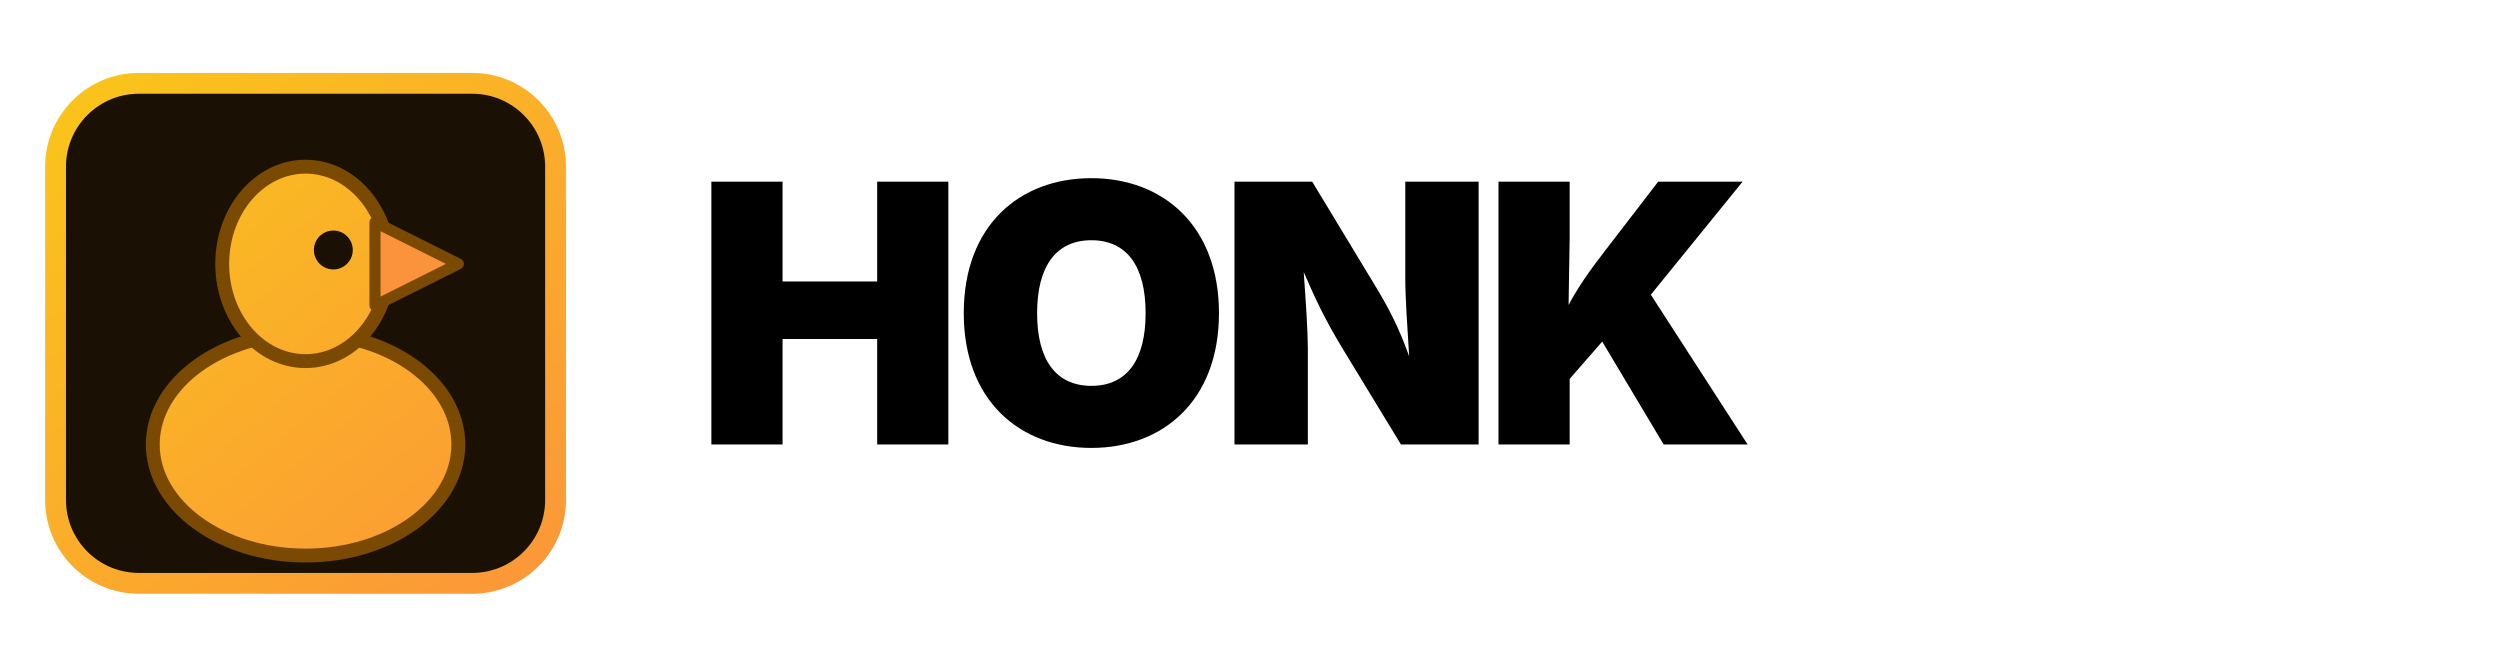
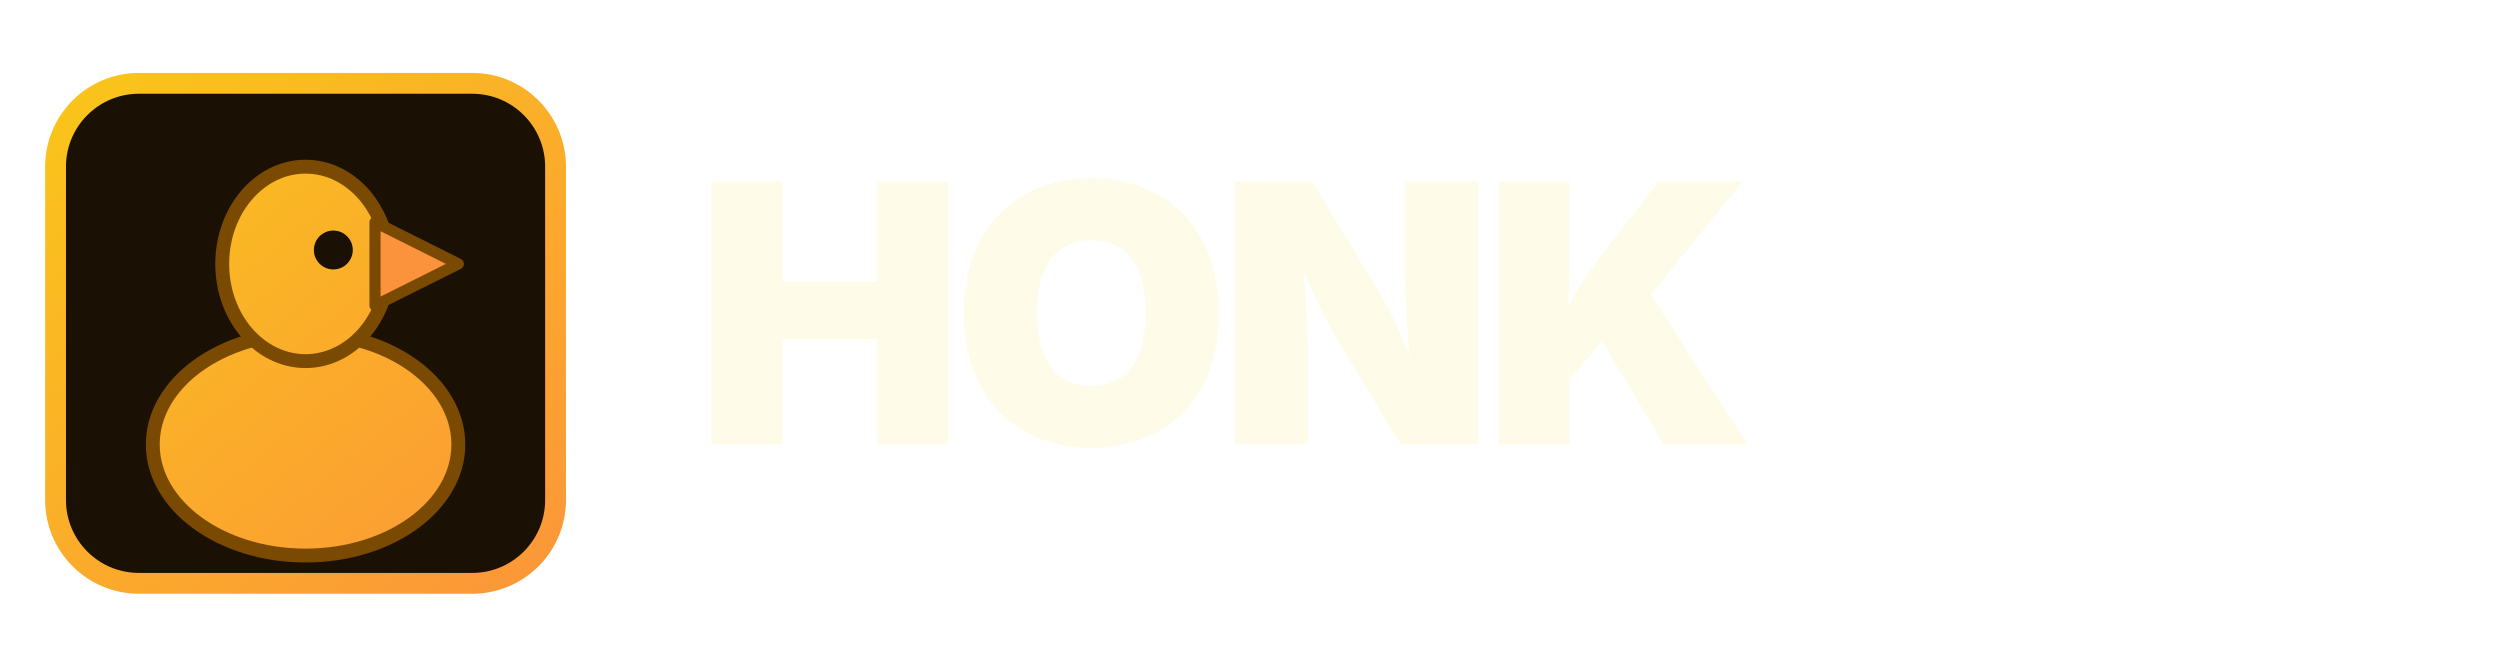
<svg xmlns="http://www.w3.org/2000/svg" viewBox="0 0 180 48" fill="none">
  <defs>
    <linearGradient id="hk-w-grad" x1="0" y1="0" x2="40" y2="48" gradientUnits="userSpaceOnUse">
      <stop offset="0" stop-color="#facc15" />
      <stop offset="1" stop-color="#fb923c" />
    </linearGradient>
  </defs>
  <rect x="4" y="6" width="36" height="36" rx="6" fill="#1a1003" stroke="url(#hk-w-grad)" stroke-width="1.5" />
  <ellipse cx="22" cy="32" rx="11" ry="8" fill="url(#hk-w-grad)" stroke="#7a4a02" stroke-width="1" />
  <ellipse cx="22" cy="19" rx="6" ry="7" fill="url(#hk-w-grad)" stroke="#7a4a02" stroke-width="1" />
  <path d="M27 16 L33 19 L27 22 Z" fill="#fb923c" stroke="#7a4a02" stroke-width="0.8" stroke-linejoin="round" />
  <circle cx="24" cy="18" r="1.4" fill="#1a1003" />
-   <text x="50" y="32" font-family="-apple-system, system-ui, sans-serif" font-weight="900" font-size="26" letter-spacing="-1" fill="currentColor">HONK</text>
+   <text x="50" y="32" font-family="-apple-system, system-ui, sans-serif" font-weight="900" font-size="26" letter-spacing="-1" fill="#fefce8">HONK</text>
</svg>
